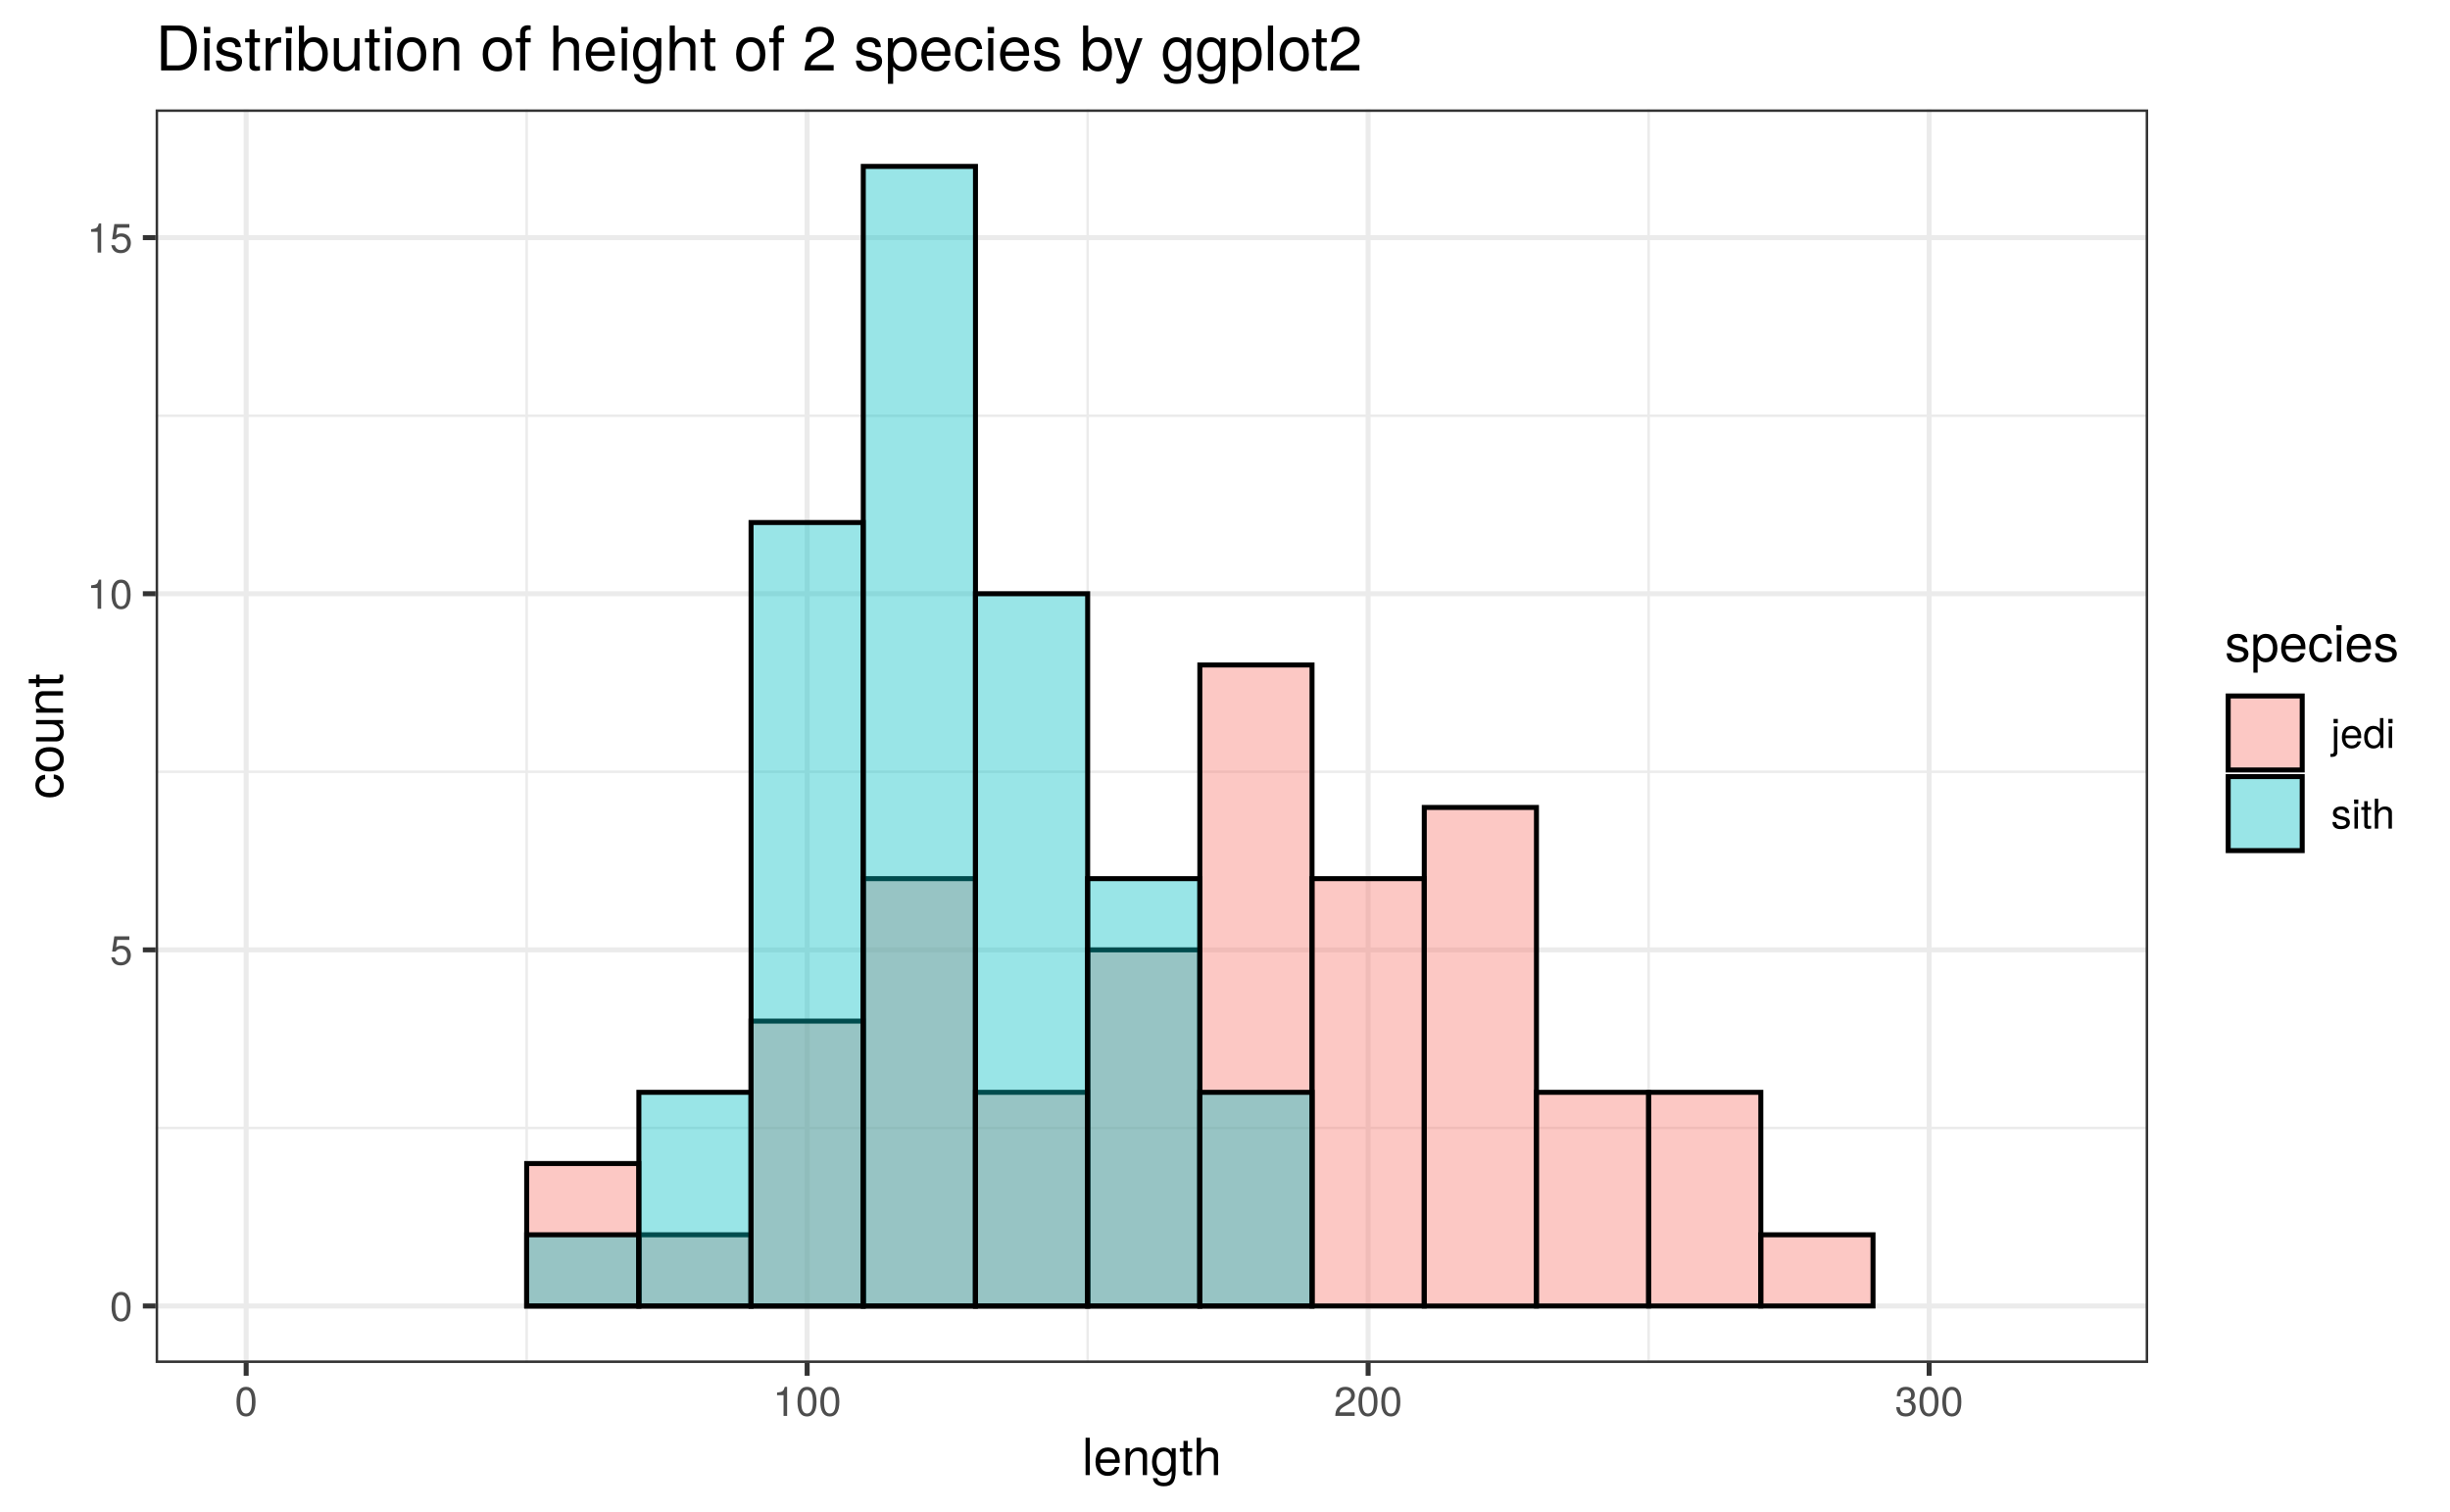
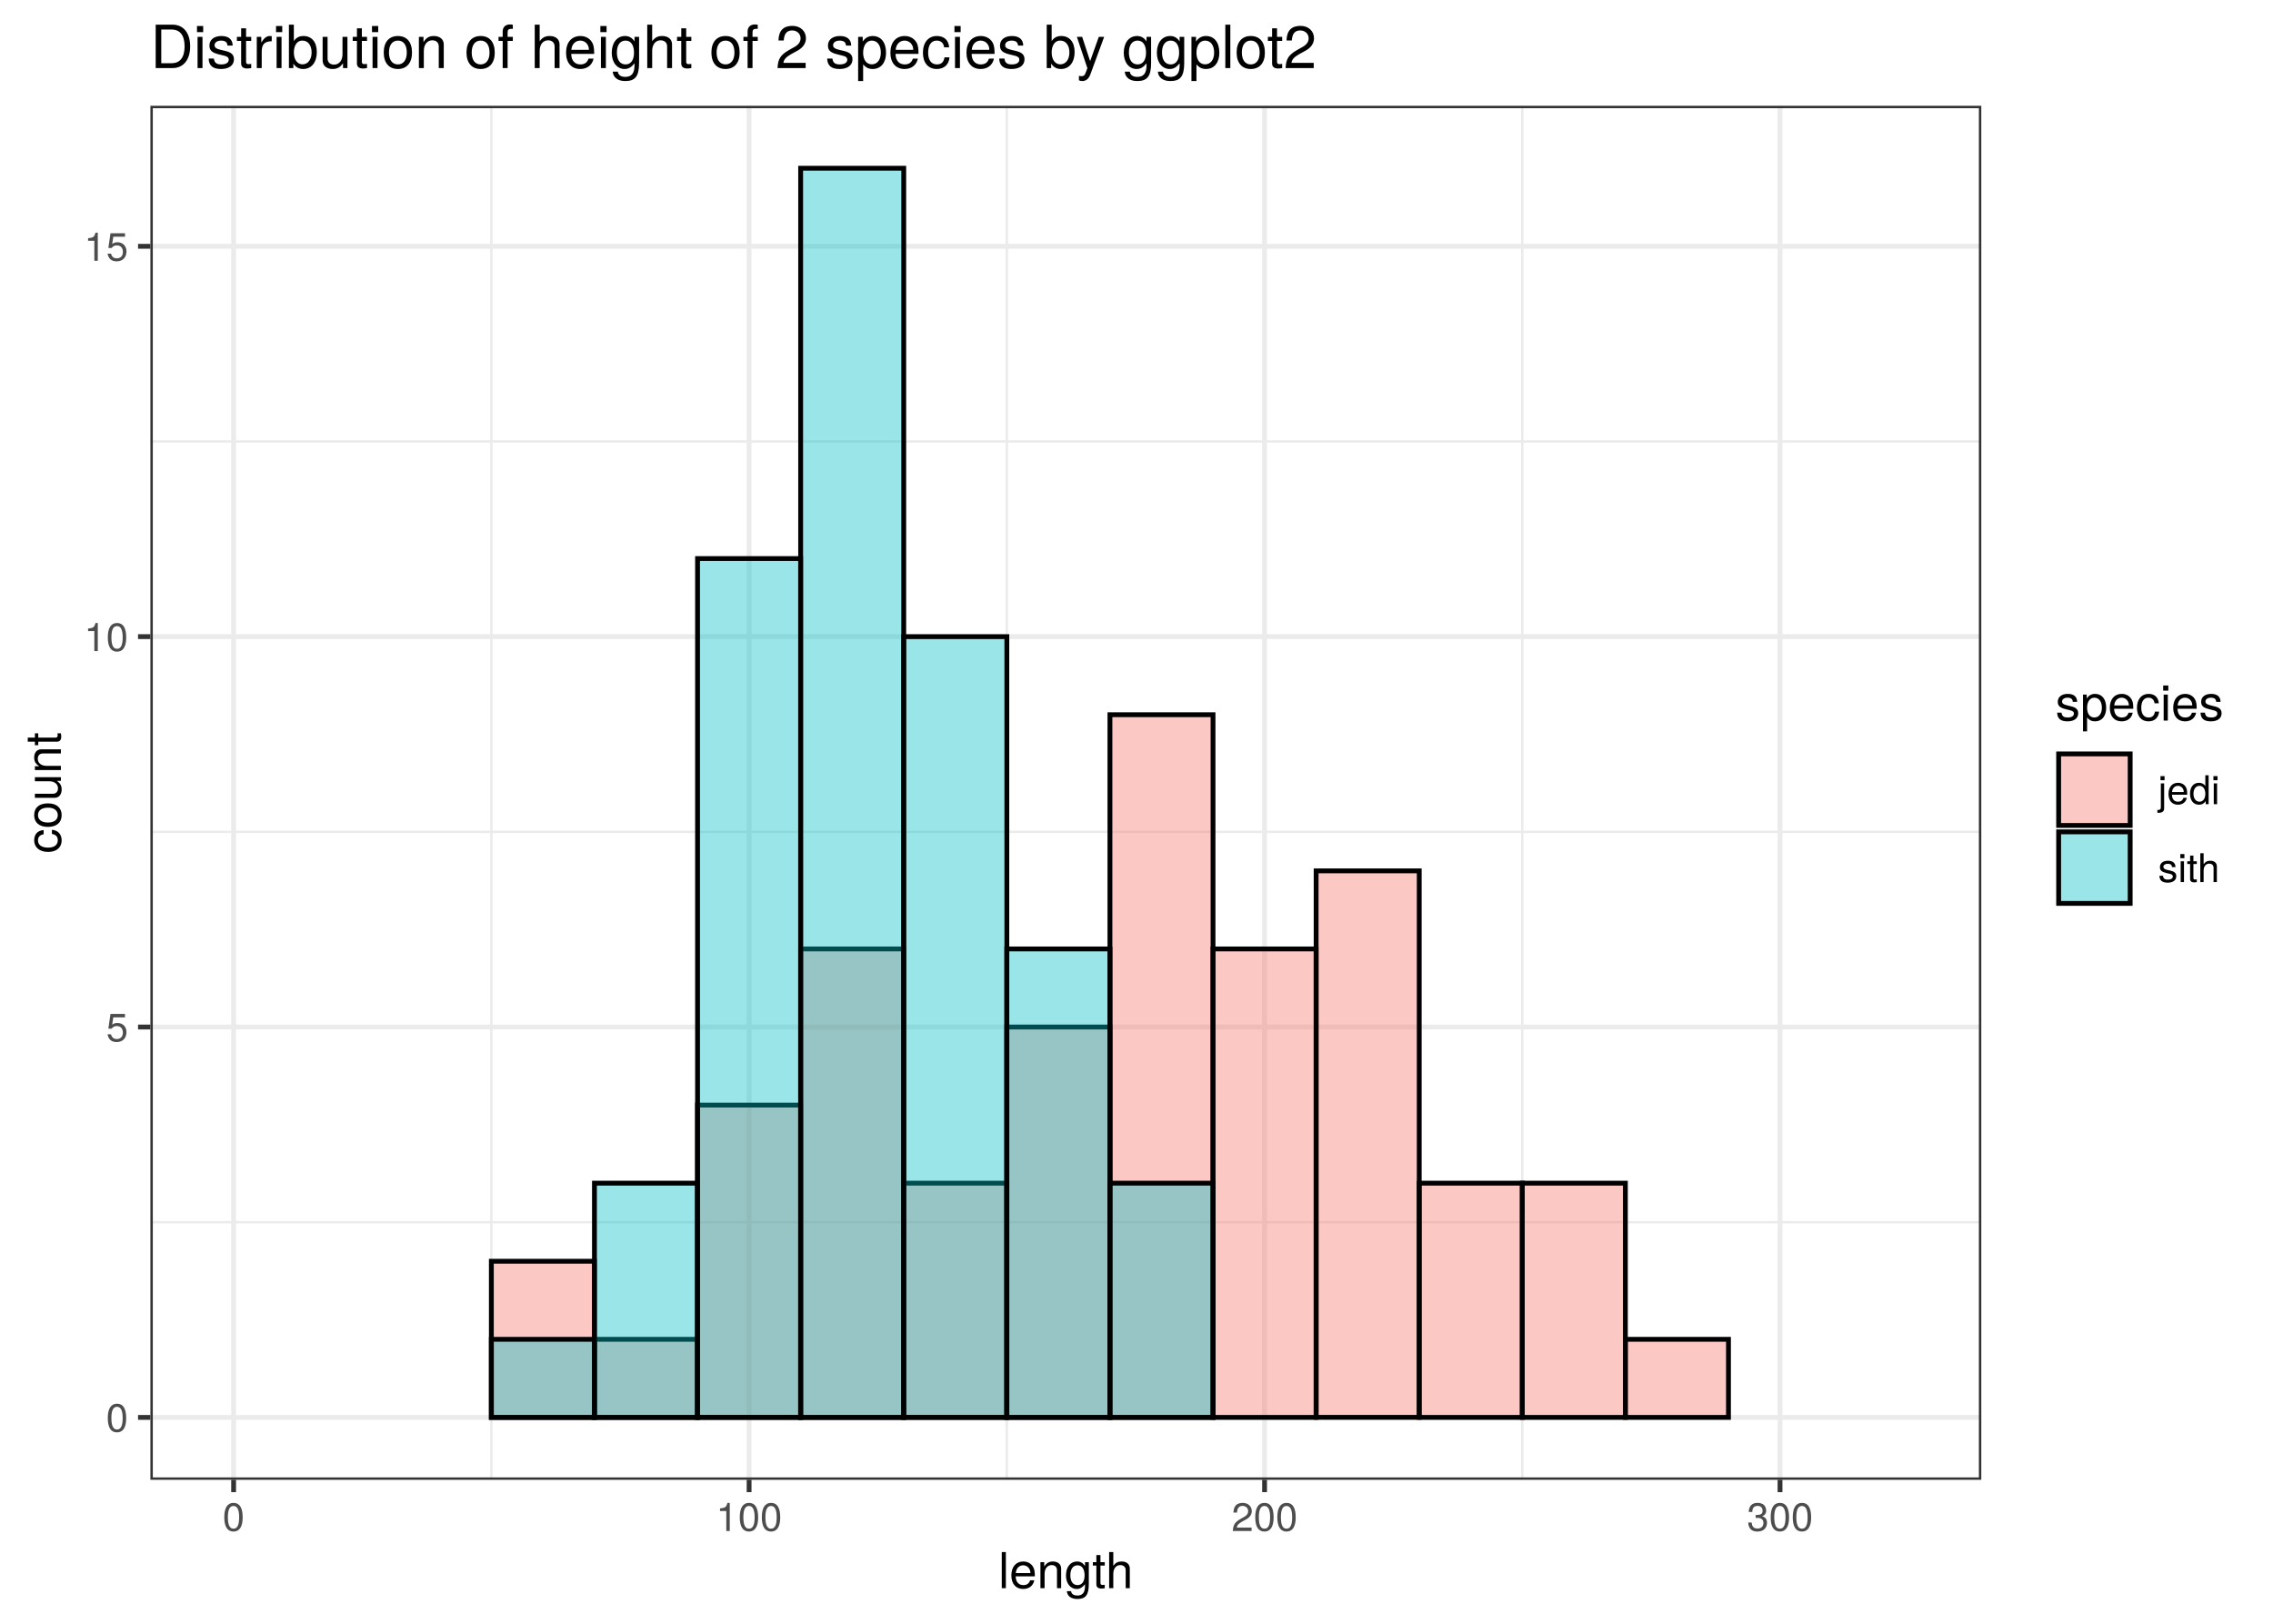
- <svg xmlns="http://www.w3.org/2000/svg" class="svglite" width="525.00pt" height="324.00pt" viewBox="0 0 525.00 324.00">
+ <svg xmlns="http://www.w3.org/2000/svg" class="svglite" width="504.00pt" height="360.00pt" viewBox="0 0 504.00 360.00">
  <defs>
    <style type="text/css">
    .svglite line, .svglite polyline, .svglite polygon, .svglite path, .svglite rect, .svglite circle {
      fill: none;
      stroke: #000000;
      stroke-linecap: round;
      stroke-linejoin: round;
      stroke-miterlimit: 10.00;
    }
    .svglite text {
      white-space: pre;
    }
  </style>
  </defs>
  <rect width="100%" height="100%" style="stroke: none; fill: #FFFFFF;" />
  <defs>
-     <clipPath id="cpMC4wMHw1MjUuMDB8MC4wMHwzMjQuMDA=">
-       <rect x="0.00" y="0.00" width="525.00" height="324.00" />
+     <clipPath id="cpMC4wMHw1MDQuMDB8MC4wMHwzNjAuMDA=">
+       <rect x="0.00" y="0.00" width="504.00" height="360.00" />
    </clipPath>
  </defs>
-   <g clip-path="url(#cpMC4wMHw1MjUuMDB8MC4wMHwzMjQuMDA=)">
-     <rect x="0" y="0.00" width="525.00" height="324.00" style="stroke-width: 1.07; stroke: #FFFFFF; fill: #FFFFFF;" />
+   <g clip-path="url(#cpMC4wMHw1MDQuMDB8MC4wMHwzNjAuMDA=)">
+     <rect x="0" y="-0" width="504.00" height="360.00" style="stroke-width: 1.07; stroke: #FFFFFF; fill: #FFFFFF;" />
  </g>
  <defs>
-     <clipPath id="cpMzMuMzV8NDYwLjMyfDIzLjQ1fDI5Mi4wOQ==">
-       <rect x="33.35" y="23.45" width="426.97" height="268.64" />
+     <clipPath id="cpMzMuMzV8NDM5LjMyfDIzLjQ1fDMyOC4wOQ==">
+       <rect x="33.35" y="23.45" width="405.97" height="304.64" />
    </clipPath>
  </defs>
-   <g clip-path="url(#cpMzMuMzV8NDYwLjMyfDIzLjQ1fDI5Mi4wOQ==)">
-     <rect x="33.35" y="23.45" width="426.97" height="268.64" style="stroke-width: 1.07; stroke: none; fill: #FFFFFF;" />
-     <polyline points="33.35,241.72 460.32,241.72 " style="stroke-width: 0.53; stroke: #EBEBEB; stroke-linecap: butt;" />
-     <polyline points="33.35,165.40 460.32,165.40 " style="stroke-width: 0.53; stroke: #EBEBEB; stroke-linecap: butt;" />
-     <polyline points="33.35,89.09 460.32,89.09 " style="stroke-width: 0.53; stroke: #EBEBEB; stroke-linecap: butt;" />
-     <polyline points="112.86,292.09 112.86,23.45 " style="stroke-width: 0.53; stroke: #EBEBEB; stroke-linecap: butt;" />
-     <polyline points="233.07,292.09 233.07,23.45 " style="stroke-width: 0.53; stroke: #EBEBEB; stroke-linecap: butt;" />
-     <polyline points="353.28,292.09 353.28,23.45 " style="stroke-width: 0.53; stroke: #EBEBEB; stroke-linecap: butt;" />
-     <polyline points="33.35,279.88 460.32,279.88 " style="stroke-width: 1.07; stroke: #EBEBEB; stroke-linecap: butt;" />
-     <polyline points="33.35,203.56 460.32,203.56 " style="stroke-width: 1.07; stroke: #EBEBEB; stroke-linecap: butt;" />
-     <polyline points="33.35,127.24 460.32,127.24 " style="stroke-width: 1.07; stroke: #EBEBEB; stroke-linecap: butt;" />
-     <polyline points="33.35,50.93 460.32,50.93 " style="stroke-width: 1.07; stroke: #EBEBEB; stroke-linecap: butt;" />
-     <polyline points="52.75,292.09 52.75,23.45 " style="stroke-width: 1.07; stroke: #EBEBEB; stroke-linecap: butt;" />
-     <polyline points="172.96,292.09 172.96,23.45 " style="stroke-width: 1.07; stroke: #EBEBEB; stroke-linecap: butt;" />
-     <polyline points="293.17,292.09 293.17,23.45 " style="stroke-width: 1.07; stroke: #EBEBEB; stroke-linecap: butt;" />
-     <polyline points="413.39,292.09 413.39,23.45 " style="stroke-width: 1.07; stroke: #EBEBEB; stroke-linecap: butt;" />
-     <rect x="64.78" y="279.88" width="24.04" height="0.00" style="stroke-width: 1.07; stroke-linecap: butt; stroke-linejoin: miter; fill: #F8766D; fill-opacity: 0.40;" />
-     <rect x="88.82" y="279.88" width="24.04" height="0.00" style="stroke-width: 1.07; stroke-linecap: butt; stroke-linejoin: miter; fill: #F8766D; fill-opacity: 0.40;" />
-     <rect x="112.86" y="249.35" width="24.04" height="30.53" style="stroke-width: 1.07; stroke-linecap: butt; stroke-linejoin: miter; fill: #F8766D; fill-opacity: 0.40;" />
-     <rect x="136.90" y="264.62" width="24.04" height="15.26" style="stroke-width: 1.07; stroke-linecap: butt; stroke-linejoin: miter; fill: #F8766D; fill-opacity: 0.40;" />
-     <rect x="160.94" y="218.83" width="24.04" height="61.06" style="stroke-width: 1.07; stroke-linecap: butt; stroke-linejoin: miter; fill: #F8766D; fill-opacity: 0.40;" />
-     <rect x="184.99" y="188.30" width="24.04" height="91.58" style="stroke-width: 1.07; stroke-linecap: butt; stroke-linejoin: miter; fill: #F8766D; fill-opacity: 0.40;" />
-     <rect x="209.03" y="234.09" width="24.04" height="45.79" style="stroke-width: 1.07; stroke-linecap: butt; stroke-linejoin: miter; fill: #F8766D; fill-opacity: 0.40;" />
-     <rect x="233.07" y="203.56" width="24.04" height="76.32" style="stroke-width: 1.07; stroke-linecap: butt; stroke-linejoin: miter; fill: #F8766D; fill-opacity: 0.40;" />
-     <rect x="257.11" y="142.51" width="24.04" height="137.37" style="stroke-width: 1.07; stroke-linecap: butt; stroke-linejoin: miter; fill: #F8766D; fill-opacity: 0.40;" />
-     <rect x="281.15" y="188.30" width="24.04" height="91.58" style="stroke-width: 1.07; stroke-linecap: butt; stroke-linejoin: miter; fill: #F8766D; fill-opacity: 0.40;" />
-     <rect x="305.20" y="173.04" width="24.04" height="106.85" style="stroke-width: 1.07; stroke-linecap: butt; stroke-linejoin: miter; fill: #F8766D; fill-opacity: 0.40;" />
-     <rect x="329.24" y="234.09" width="24.04" height="45.79" style="stroke-width: 1.07; stroke-linecap: butt; stroke-linejoin: miter; fill: #F8766D; fill-opacity: 0.40;" />
-     <rect x="353.28" y="234.09" width="24.04" height="45.79" style="stroke-width: 1.07; stroke-linecap: butt; stroke-linejoin: miter; fill: #F8766D; fill-opacity: 0.40;" />
-     <rect x="377.32" y="264.62" width="24.04" height="15.26" style="stroke-width: 1.07; stroke-linecap: butt; stroke-linejoin: miter; fill: #F8766D; fill-opacity: 0.40;" />
-     <rect x="401.36" y="279.88" width="24.04" height="0.00" style="stroke-width: 1.07; stroke-linecap: butt; stroke-linejoin: miter; fill: #F8766D; fill-opacity: 0.40;" />
-     <rect x="64.78" y="279.88" width="24.04" height="0.00" style="stroke-width: 1.07; stroke-linecap: butt; stroke-linejoin: miter; fill: #00BFC4; fill-opacity: 0.40;" />
-     <rect x="88.82" y="279.88" width="24.04" height="0.00" style="stroke-width: 1.07; stroke-linecap: butt; stroke-linejoin: miter; fill: #00BFC4; fill-opacity: 0.40;" />
-     <rect x="112.86" y="264.62" width="24.04" height="15.26" style="stroke-width: 1.07; stroke-linecap: butt; stroke-linejoin: miter; fill: #00BFC4; fill-opacity: 0.40;" />
-     <rect x="136.90" y="234.09" width="24.04" height="45.79" style="stroke-width: 1.07; stroke-linecap: butt; stroke-linejoin: miter; fill: #00BFC4; fill-opacity: 0.40;" />
-     <rect x="160.94" y="111.98" width="24.04" height="167.90" style="stroke-width: 1.07; stroke-linecap: butt; stroke-linejoin: miter; fill: #00BFC4; fill-opacity: 0.40;" />
-     <rect x="184.99" y="35.66" width="24.04" height="244.22" style="stroke-width: 1.07; stroke-linecap: butt; stroke-linejoin: miter; fill: #00BFC4; fill-opacity: 0.40;" />
-     <rect x="209.03" y="127.24" width="24.04" height="152.64" style="stroke-width: 1.07; stroke-linecap: butt; stroke-linejoin: miter; fill: #00BFC4; fill-opacity: 0.40;" />
-     <rect x="233.07" y="188.30" width="24.04" height="91.58" style="stroke-width: 1.07; stroke-linecap: butt; stroke-linejoin: miter; fill: #00BFC4; fill-opacity: 0.40;" />
-     <rect x="257.11" y="234.09" width="24.04" height="45.79" style="stroke-width: 1.07; stroke-linecap: butt; stroke-linejoin: miter; fill: #00BFC4; fill-opacity: 0.40;" />
-     <rect x="281.15" y="279.88" width="24.04" height="0.00" style="stroke-width: 1.07; stroke-linecap: butt; stroke-linejoin: miter; fill: #00BFC4; fill-opacity: 0.40;" />
-     <rect x="305.20" y="279.88" width="24.04" height="0.00" style="stroke-width: 1.07; stroke-linecap: butt; stroke-linejoin: miter; fill: #00BFC4; fill-opacity: 0.40;" />
-     <rect x="329.24" y="279.88" width="24.04" height="0.00" style="stroke-width: 1.07; stroke-linecap: butt; stroke-linejoin: miter; fill: #00BFC4; fill-opacity: 0.40;" />
-     <rect x="353.28" y="279.88" width="24.04" height="0.00" style="stroke-width: 1.07; stroke-linecap: butt; stroke-linejoin: miter; fill: #00BFC4; fill-opacity: 0.40;" />
-     <rect x="377.32" y="279.88" width="24.04" height="0.00" style="stroke-width: 1.07; stroke-linecap: butt; stroke-linejoin: miter; fill: #00BFC4; fill-opacity: 0.40;" />
-     <rect x="401.36" y="279.88" width="24.04" height="0.00" style="stroke-width: 1.07; stroke-linecap: butt; stroke-linejoin: miter; fill: #00BFC4; fill-opacity: 0.40;" />
-     <rect x="33.35" y="23.45" width="426.97" height="268.64" style="stroke-width: 1.07; stroke: #333333;" />
+   <g clip-path="url(#cpMzMuMzV8NDM5LjMyfDIzLjQ1fDMyOC4wOQ==)">
+     <rect x="33.35" y="23.45" width="405.97" height="304.64" style="stroke-width: 1.07; stroke: none; fill: #FFFFFF;" />
+     <polyline points="33.35,270.97 439.32,270.97 " style="stroke-width: 0.53; stroke: #EBEBEB; stroke-linecap: butt;" />
+     <polyline points="33.35,184.43 439.32,184.43 " style="stroke-width: 0.53; stroke: #EBEBEB; stroke-linecap: butt;" />
+     <polyline points="33.35,97.88 439.32,97.88 " style="stroke-width: 0.53; stroke: #EBEBEB; stroke-linecap: butt;" />
+     <polyline points="108.95,328.09 108.95,23.45 " style="stroke-width: 0.53; stroke: #EBEBEB; stroke-linecap: butt;" />
+     <polyline points="223.25,328.09 223.25,23.45 " style="stroke-width: 0.53; stroke: #EBEBEB; stroke-linecap: butt;" />
+     <polyline points="337.54,328.09 337.54,23.45 " style="stroke-width: 0.53; stroke: #EBEBEB; stroke-linecap: butt;" />
+     <polyline points="33.35,314.25 439.32,314.25 " style="stroke-width: 1.07; stroke: #EBEBEB; stroke-linecap: butt;" />
+     <polyline points="33.35,227.70 439.32,227.70 " style="stroke-width: 1.07; stroke: #EBEBEB; stroke-linecap: butt;" />
+     <polyline points="33.35,141.15 439.32,141.15 " style="stroke-width: 1.07; stroke: #EBEBEB; stroke-linecap: butt;" />
+     <polyline points="33.35,54.61 439.32,54.61 " style="stroke-width: 1.07; stroke: #EBEBEB; stroke-linecap: butt;" />
+     <polyline points="51.80,328.09 51.80,23.45 " style="stroke-width: 1.07; stroke: #EBEBEB; stroke-linecap: butt;" />
+     <polyline points="166.10,328.09 166.10,23.45 " style="stroke-width: 1.07; stroke: #EBEBEB; stroke-linecap: butt;" />
+     <polyline points="280.40,328.09 280.40,23.45 " style="stroke-width: 1.07; stroke: #EBEBEB; stroke-linecap: butt;" />
+     <polyline points="394.69,328.09 394.69,23.45 " style="stroke-width: 1.07; stroke: #EBEBEB; stroke-linecap: butt;" />
+     <rect x="63.23" y="314.25" width="22.86" height="0.00" style="stroke-width: 1.07; stroke-linecap: butt; stroke-linejoin: miter; fill: #F8766D; fill-opacity: 0.40;" />
+     <rect x="86.09" y="314.25" width="22.86" height="0.00" style="stroke-width: 1.07; stroke-linecap: butt; stroke-linejoin: miter; fill: #F8766D; fill-opacity: 0.40;" />
+     <rect x="108.95" y="279.63" width="22.86" height="34.62" style="stroke-width: 1.07; stroke-linecap: butt; stroke-linejoin: miter; fill: #F8766D; fill-opacity: 0.40;" />
+     <rect x="131.81" y="296.94" width="22.86" height="17.31" style="stroke-width: 1.07; stroke-linecap: butt; stroke-linejoin: miter; fill: #F8766D; fill-opacity: 0.40;" />
+     <rect x="154.67" y="245.01" width="22.86" height="69.24" style="stroke-width: 1.07; stroke-linecap: butt; stroke-linejoin: miter; fill: #F8766D; fill-opacity: 0.40;" />
+     <rect x="177.53" y="210.39" width="22.86" height="103.86" style="stroke-width: 1.07; stroke-linecap: butt; stroke-linejoin: miter; fill: #F8766D; fill-opacity: 0.40;" />
+     <rect x="200.39" y="262.32" width="22.86" height="51.93" style="stroke-width: 1.07; stroke-linecap: butt; stroke-linejoin: miter; fill: #F8766D; fill-opacity: 0.40;" />
+     <rect x="223.25" y="227.70" width="22.86" height="86.55" style="stroke-width: 1.07; stroke-linecap: butt; stroke-linejoin: miter; fill: #F8766D; fill-opacity: 0.40;" />
+     <rect x="246.11" y="158.46" width="22.86" height="155.78" style="stroke-width: 1.07; stroke-linecap: butt; stroke-linejoin: miter; fill: #F8766D; fill-opacity: 0.40;" />
+     <rect x="268.97" y="210.39" width="22.86" height="103.86" style="stroke-width: 1.07; stroke-linecap: butt; stroke-linejoin: miter; fill: #F8766D; fill-opacity: 0.40;" />
+     <rect x="291.83" y="193.08" width="22.86" height="121.16" style="stroke-width: 1.07; stroke-linecap: butt; stroke-linejoin: miter; fill: #F8766D; fill-opacity: 0.40;" />
+     <rect x="314.69" y="262.32" width="22.86" height="51.93" style="stroke-width: 1.07; stroke-linecap: butt; stroke-linejoin: miter; fill: #F8766D; fill-opacity: 0.40;" />
+     <rect x="337.54" y="262.32" width="22.86" height="51.93" style="stroke-width: 1.07; stroke-linecap: butt; stroke-linejoin: miter; fill: #F8766D; fill-opacity: 0.40;" />
+     <rect x="360.40" y="296.94" width="22.86" height="17.31" style="stroke-width: 1.07; stroke-linecap: butt; stroke-linejoin: miter; fill: #F8766D; fill-opacity: 0.40;" />
+     <rect x="383.26" y="314.25" width="22.86" height="0.00" style="stroke-width: 1.07; stroke-linecap: butt; stroke-linejoin: miter; fill: #F8766D; fill-opacity: 0.40;" />
+     <rect x="63.23" y="314.25" width="22.86" height="0.00" style="stroke-width: 1.07; stroke-linecap: butt; stroke-linejoin: miter; fill: #00BFC4; fill-opacity: 0.40;" />
+     <rect x="86.09" y="314.25" width="22.86" height="0.00" style="stroke-width: 1.07; stroke-linecap: butt; stroke-linejoin: miter; fill: #00BFC4; fill-opacity: 0.40;" />
+     <rect x="108.95" y="296.94" width="22.86" height="17.31" style="stroke-width: 1.07; stroke-linecap: butt; stroke-linejoin: miter; fill: #00BFC4; fill-opacity: 0.40;" />
+     <rect x="131.81" y="262.32" width="22.86" height="51.93" style="stroke-width: 1.07; stroke-linecap: butt; stroke-linejoin: miter; fill: #00BFC4; fill-opacity: 0.40;" />
+     <rect x="154.67" y="123.84" width="22.86" height="190.40" style="stroke-width: 1.07; stroke-linecap: butt; stroke-linejoin: miter; fill: #00BFC4; fill-opacity: 0.40;" />
+     <rect x="177.53" y="37.30" width="22.86" height="276.95" style="stroke-width: 1.07; stroke-linecap: butt; stroke-linejoin: miter; fill: #00BFC4; fill-opacity: 0.40;" />
+     <rect x="200.39" y="141.15" width="22.86" height="173.09" style="stroke-width: 1.07; stroke-linecap: butt; stroke-linejoin: miter; fill: #00BFC4; fill-opacity: 0.40;" />
+     <rect x="223.25" y="210.39" width="22.86" height="103.86" style="stroke-width: 1.07; stroke-linecap: butt; stroke-linejoin: miter; fill: #00BFC4; fill-opacity: 0.40;" />
+     <rect x="246.11" y="262.32" width="22.86" height="51.93" style="stroke-width: 1.07; stroke-linecap: butt; stroke-linejoin: miter; fill: #00BFC4; fill-opacity: 0.40;" />
+     <rect x="268.97" y="314.25" width="22.86" height="0.00" style="stroke-width: 1.07; stroke-linecap: butt; stroke-linejoin: miter; fill: #00BFC4; fill-opacity: 0.40;" />
+     <rect x="291.83" y="314.25" width="22.86" height="0.00" style="stroke-width: 1.07; stroke-linecap: butt; stroke-linejoin: miter; fill: #00BFC4; fill-opacity: 0.40;" />
+     <rect x="314.69" y="314.25" width="22.86" height="0.00" style="stroke-width: 1.07; stroke-linecap: butt; stroke-linejoin: miter; fill: #00BFC4; fill-opacity: 0.40;" />
+     <rect x="337.54" y="314.25" width="22.86" height="0.00" style="stroke-width: 1.07; stroke-linecap: butt; stroke-linejoin: miter; fill: #00BFC4; fill-opacity: 0.40;" />
+     <rect x="360.40" y="314.25" width="22.86" height="0.00" style="stroke-width: 1.07; stroke-linecap: butt; stroke-linejoin: miter; fill: #00BFC4; fill-opacity: 0.40;" />
+     <rect x="383.26" y="314.25" width="22.86" height="0.00" style="stroke-width: 1.07; stroke-linecap: butt; stroke-linejoin: miter; fill: #00BFC4; fill-opacity: 0.40;" />
+     <rect x="33.35" y="23.45" width="405.97" height="304.64" style="stroke-width: 1.07; stroke: #333333;" />
  </g>
-   <g clip-path="url(#cpMC4wMHw1MjUuMDB8MC4wMHwzMjQuMDA=)">
-     <text x="28.42" y="283.09" text-anchor="end" style="font-size: 8.80px; font-weight: 0;fill: #4D4D4D; font-family: &quot;TeX Gyre Heros&quot;;" textLength="4.89px" lengthAdjust="spacingAndGlyphs">0</text>
-     <text x="28.42" y="206.77" text-anchor="end" style="font-size: 8.80px; font-weight: 0;fill: #4D4D4D; font-family: &quot;TeX Gyre Heros&quot;;" textLength="4.89px" lengthAdjust="spacingAndGlyphs">5</text>
-     <text x="28.42" y="130.45" text-anchor="end" style="font-size: 8.80px; font-weight: 0;fill: #4D4D4D; font-family: &quot;TeX Gyre Heros&quot;;" textLength="9.78px" lengthAdjust="spacingAndGlyphs">10</text>
-     <text x="28.42" y="54.13" text-anchor="end" style="font-size: 8.80px; font-weight: 0;fill: #4D4D4D; font-family: &quot;TeX Gyre Heros&quot;;" textLength="9.78px" lengthAdjust="spacingAndGlyphs">15</text>
-     <polyline points="30.61,279.88 33.35,279.88 " style="stroke-width: 1.07; stroke: #333333; stroke-linecap: butt;" />
-     <polyline points="30.61,203.56 33.35,203.56 " style="stroke-width: 1.07; stroke: #333333; stroke-linecap: butt;" />
-     <polyline points="30.61,127.24 33.35,127.24 " style="stroke-width: 1.07; stroke: #333333; stroke-linecap: butt;" />
-     <polyline points="30.61,50.93 33.35,50.93 " style="stroke-width: 1.07; stroke: #333333; stroke-linecap: butt;" />
-     <polyline points="52.75,294.83 52.75,292.09 " style="stroke-width: 1.07; stroke: #333333; stroke-linecap: butt;" />
-     <polyline points="172.96,294.83 172.96,292.09 " style="stroke-width: 1.07; stroke: #333333; stroke-linecap: butt;" />
-     <polyline points="293.17,294.83 293.17,292.09 " style="stroke-width: 1.07; stroke: #333333; stroke-linecap: butt;" />
-     <polyline points="413.39,294.83 413.39,292.09 " style="stroke-width: 1.07; stroke: #333333; stroke-linecap: butt;" />
-     <text x="52.75" y="303.44" text-anchor="middle" style="font-size: 8.80px; font-weight: 0;fill: #4D4D4D; font-family: &quot;TeX Gyre Heros&quot;;" textLength="4.89px" lengthAdjust="spacingAndGlyphs">0</text>
-     <text x="172.96" y="303.44" text-anchor="middle" style="font-size: 8.80px; font-weight: 0;fill: #4D4D4D; font-family: &quot;TeX Gyre Heros&quot;;" textLength="14.67px" lengthAdjust="spacingAndGlyphs">100</text>
-     <text x="293.17" y="303.44" text-anchor="middle" style="font-size: 8.80px; font-weight: 0;fill: #4D4D4D; font-family: &quot;TeX Gyre Heros&quot;;" textLength="14.67px" lengthAdjust="spacingAndGlyphs">200</text>
-     <text x="413.39" y="303.44" text-anchor="middle" style="font-size: 8.80px; font-weight: 0;fill: #4D4D4D; font-family: &quot;TeX Gyre Heros&quot;;" textLength="14.67px" lengthAdjust="spacingAndGlyphs">300</text>
-     <text x="246.83" y="316.12" text-anchor="middle" style="font-size: 11.00px; font-weight: 0; font-family: &quot;TeX Gyre Heros&quot;;" textLength="29.95px" lengthAdjust="spacingAndGlyphs">length</text>
-     <text transform="translate(13.50,157.77) rotate(-90)" text-anchor="middle" style="font-size: 11.00px; font-weight: 0; font-family: &quot;TeX Gyre Heros&quot;;" textLength="26.90px" lengthAdjust="spacingAndGlyphs">count</text>
-     <rect x="471.28" y="127.06" width="48.24" height="61.42" style="stroke-width: 1.07; stroke: none; fill: #FFFFFF;" />
-     <text x="476.76" y="141.76" style="font-size: 11.00px; font-weight: 0; font-family: &quot;TeX Gyre Heros&quot;;" textLength="37.28px" lengthAdjust="spacingAndGlyphs">species</text>
-     <rect x="476.76" y="148.44" width="17.28" height="17.28" style="stroke-width: 1.07; stroke: none; fill: #FFFFFF;" />
-     <rect x="477.47" y="149.15" width="15.86" height="15.86" style="stroke-width: 1.07; stroke-linecap: butt; stroke-linejoin: miter; fill: #F8766D; fill-opacity: 0.40;" />
-     <rect x="476.76" y="165.72" width="17.28" height="17.28" style="stroke-width: 1.07; stroke: none; fill: #FFFFFF;" />
-     <rect x="477.47" y="166.43" width="15.86" height="15.86" style="stroke-width: 1.07; stroke-linecap: butt; stroke-linejoin: miter; fill: #00BFC4; fill-opacity: 0.40;" />
-     <text x="499.52" y="160.29" style="font-size: 8.80px; font-weight: 0; font-family: &quot;TeX Gyre Heros&quot;;" textLength="13.68px" lengthAdjust="spacingAndGlyphs">jedi</text>
-     <text x="499.52" y="177.57" style="font-size: 8.80px; font-weight: 0; font-family: &quot;TeX Gyre Heros&quot;;" textLength="13.69px" lengthAdjust="spacingAndGlyphs">sith</text>
+   <g clip-path="url(#cpMC4wMHw1MDQuMDB8MC4wMHwzNjAuMDA=)">
+     <text x="28.42" y="317.45" text-anchor="end" style="font-size: 8.80px; font-weight: 0;fill: #4D4D4D; font-family: &quot;TeX Gyre Heros&quot;;" textLength="4.89px" lengthAdjust="spacingAndGlyphs">0</text>
+     <text x="28.42" y="230.91" text-anchor="end" style="font-size: 8.80px; font-weight: 0;fill: #4D4D4D; font-family: &quot;TeX Gyre Heros&quot;;" textLength="4.89px" lengthAdjust="spacingAndGlyphs">5</text>
+     <text x="28.42" y="144.36" text-anchor="end" style="font-size: 8.80px; font-weight: 0;fill: #4D4D4D; font-family: &quot;TeX Gyre Heros&quot;;" textLength="9.78px" lengthAdjust="spacingAndGlyphs">10</text>
+     <text x="28.42" y="57.82" text-anchor="end" style="font-size: 8.80px; font-weight: 0;fill: #4D4D4D; font-family: &quot;TeX Gyre Heros&quot;;" textLength="9.78px" lengthAdjust="spacingAndGlyphs">15</text>
+     <polyline points="30.61,314.25 33.35,314.25 " style="stroke-width: 1.07; stroke: #333333; stroke-linecap: butt;" />
+     <polyline points="30.61,227.70 33.35,227.70 " style="stroke-width: 1.07; stroke: #333333; stroke-linecap: butt;" />
+     <polyline points="30.61,141.15 33.35,141.15 " style="stroke-width: 1.07; stroke: #333333; stroke-linecap: butt;" />
+     <polyline points="30.61,54.61 33.35,54.61 " style="stroke-width: 1.07; stroke: #333333; stroke-linecap: butt;" />
+     <polyline points="51.80,330.83 51.80,328.09 " style="stroke-width: 1.07; stroke: #333333; stroke-linecap: butt;" />
+     <polyline points="166.10,330.83 166.10,328.09 " style="stroke-width: 1.07; stroke: #333333; stroke-linecap: butt;" />
+     <polyline points="280.40,330.83 280.40,328.09 " style="stroke-width: 1.07; stroke: #333333; stroke-linecap: butt;" />
+     <polyline points="394.69,330.83 394.69,328.09 " style="stroke-width: 1.07; stroke: #333333; stroke-linecap: butt;" />
+     <text x="51.80" y="339.44" text-anchor="middle" style="font-size: 8.80px; font-weight: 0;fill: #4D4D4D; font-family: &quot;TeX Gyre Heros&quot;;" textLength="4.89px" lengthAdjust="spacingAndGlyphs">0</text>
+     <text x="166.10" y="339.44" text-anchor="middle" style="font-size: 8.80px; font-weight: 0;fill: #4D4D4D; font-family: &quot;TeX Gyre Heros&quot;;" textLength="14.67px" lengthAdjust="spacingAndGlyphs">100</text>
+     <text x="280.40" y="339.44" text-anchor="middle" style="font-size: 8.80px; font-weight: 0;fill: #4D4D4D; font-family: &quot;TeX Gyre Heros&quot;;" textLength="14.67px" lengthAdjust="spacingAndGlyphs">200</text>
+     <text x="394.69" y="339.44" text-anchor="middle" style="font-size: 8.80px; font-weight: 0;fill: #4D4D4D; font-family: &quot;TeX Gyre Heros&quot;;" textLength="14.67px" lengthAdjust="spacingAndGlyphs">300</text>
+     <text x="236.33" y="352.12" text-anchor="middle" style="font-size: 11.00px; font-weight: 0; font-family: &quot;TeX Gyre Heros&quot;;" textLength="29.95px" lengthAdjust="spacingAndGlyphs">length</text>
+     <text transform="translate(13.50,175.77) rotate(-90)" text-anchor="middle" style="font-size: 11.00px; font-weight: 0; font-family: &quot;TeX Gyre Heros&quot;;" textLength="26.90px" lengthAdjust="spacingAndGlyphs">count</text>
+     <rect x="450.28" y="145.06" width="48.24" height="61.42" style="stroke-width: 1.07; stroke: none; fill: #FFFFFF;" />
+     <text x="455.76" y="159.76" style="font-size: 11.00px; font-weight: 0; font-family: &quot;TeX Gyre Heros&quot;;" textLength="37.28px" lengthAdjust="spacingAndGlyphs">species</text>
+     <rect x="455.76" y="166.44" width="17.28" height="17.28" style="stroke-width: 1.07; stroke: none; fill: #FFFFFF;" />
+     <rect x="456.47" y="167.15" width="15.86" height="15.86" style="stroke-width: 1.07; stroke-linecap: butt; stroke-linejoin: miter; fill: #F8766D; fill-opacity: 0.40;" />
+     <rect x="455.76" y="183.72" width="17.28" height="17.28" style="stroke-width: 1.07; stroke: none; fill: #FFFFFF;" />
+     <rect x="456.47" y="184.43" width="15.86" height="15.86" style="stroke-width: 1.07; stroke-linecap: butt; stroke-linejoin: miter; fill: #00BFC4; fill-opacity: 0.40;" />
+     <text x="478.52" y="178.29" style="font-size: 8.80px; font-weight: 0; font-family: &quot;TeX Gyre Heros&quot;;" textLength="13.68px" lengthAdjust="spacingAndGlyphs">jedi</text>
+     <text x="478.52" y="195.57" style="font-size: 8.80px; font-weight: 0; font-family: &quot;TeX Gyre Heros&quot;;" textLength="13.69px" lengthAdjust="spacingAndGlyphs">sith</text>
    <text x="33.35" y="15.09" style="font-size: 13.20px; font-weight: 0; font-family: &quot;TeX Gyre Heros&quot;;" textLength="258.70px" lengthAdjust="spacingAndGlyphs">Distribution of height of 2 species by ggplot2</text>
  </g>
</svg>
